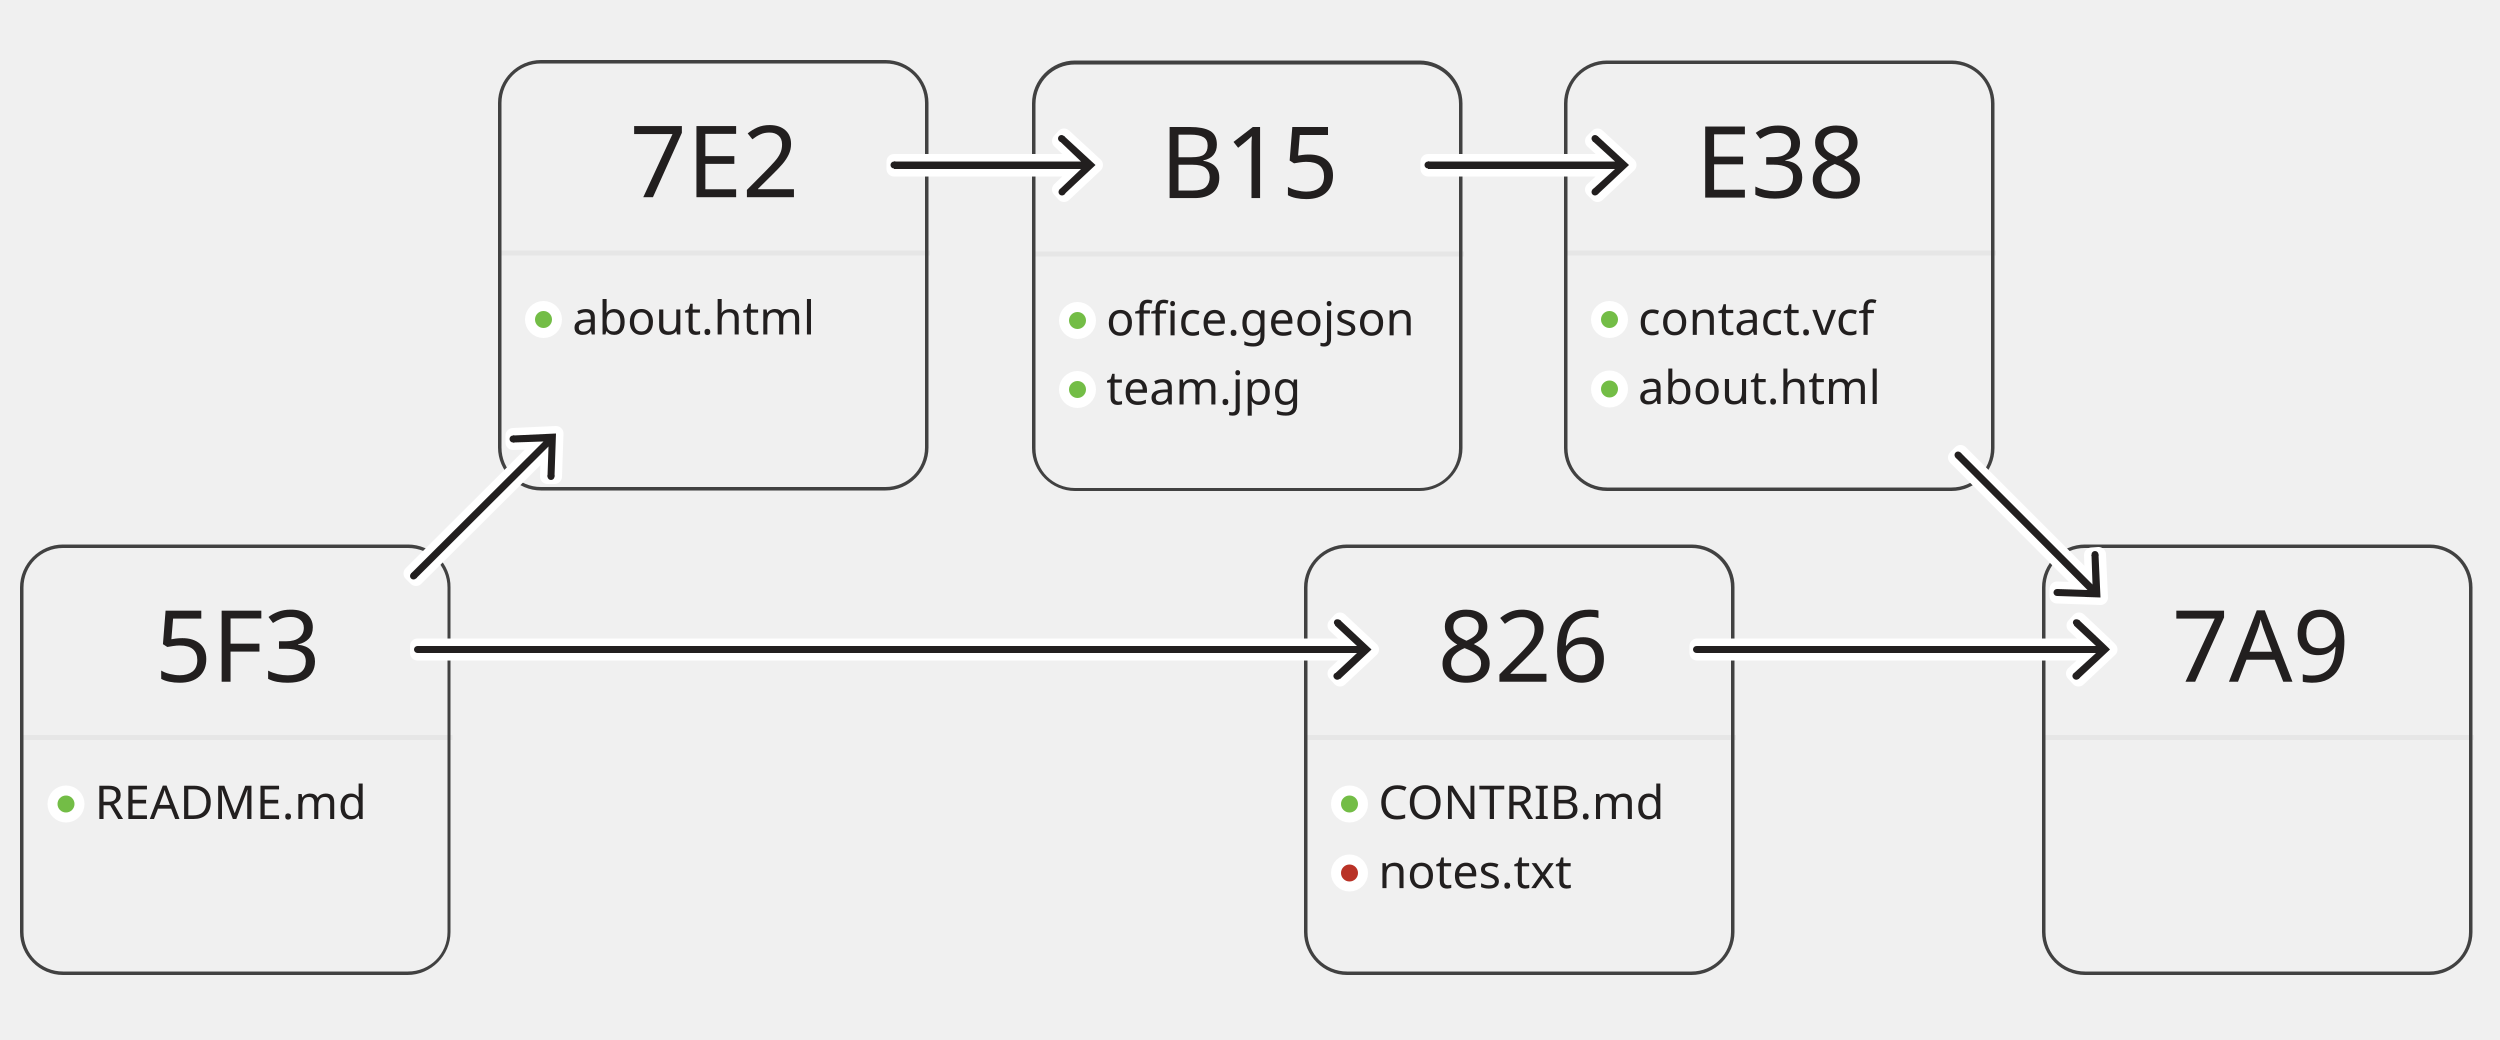
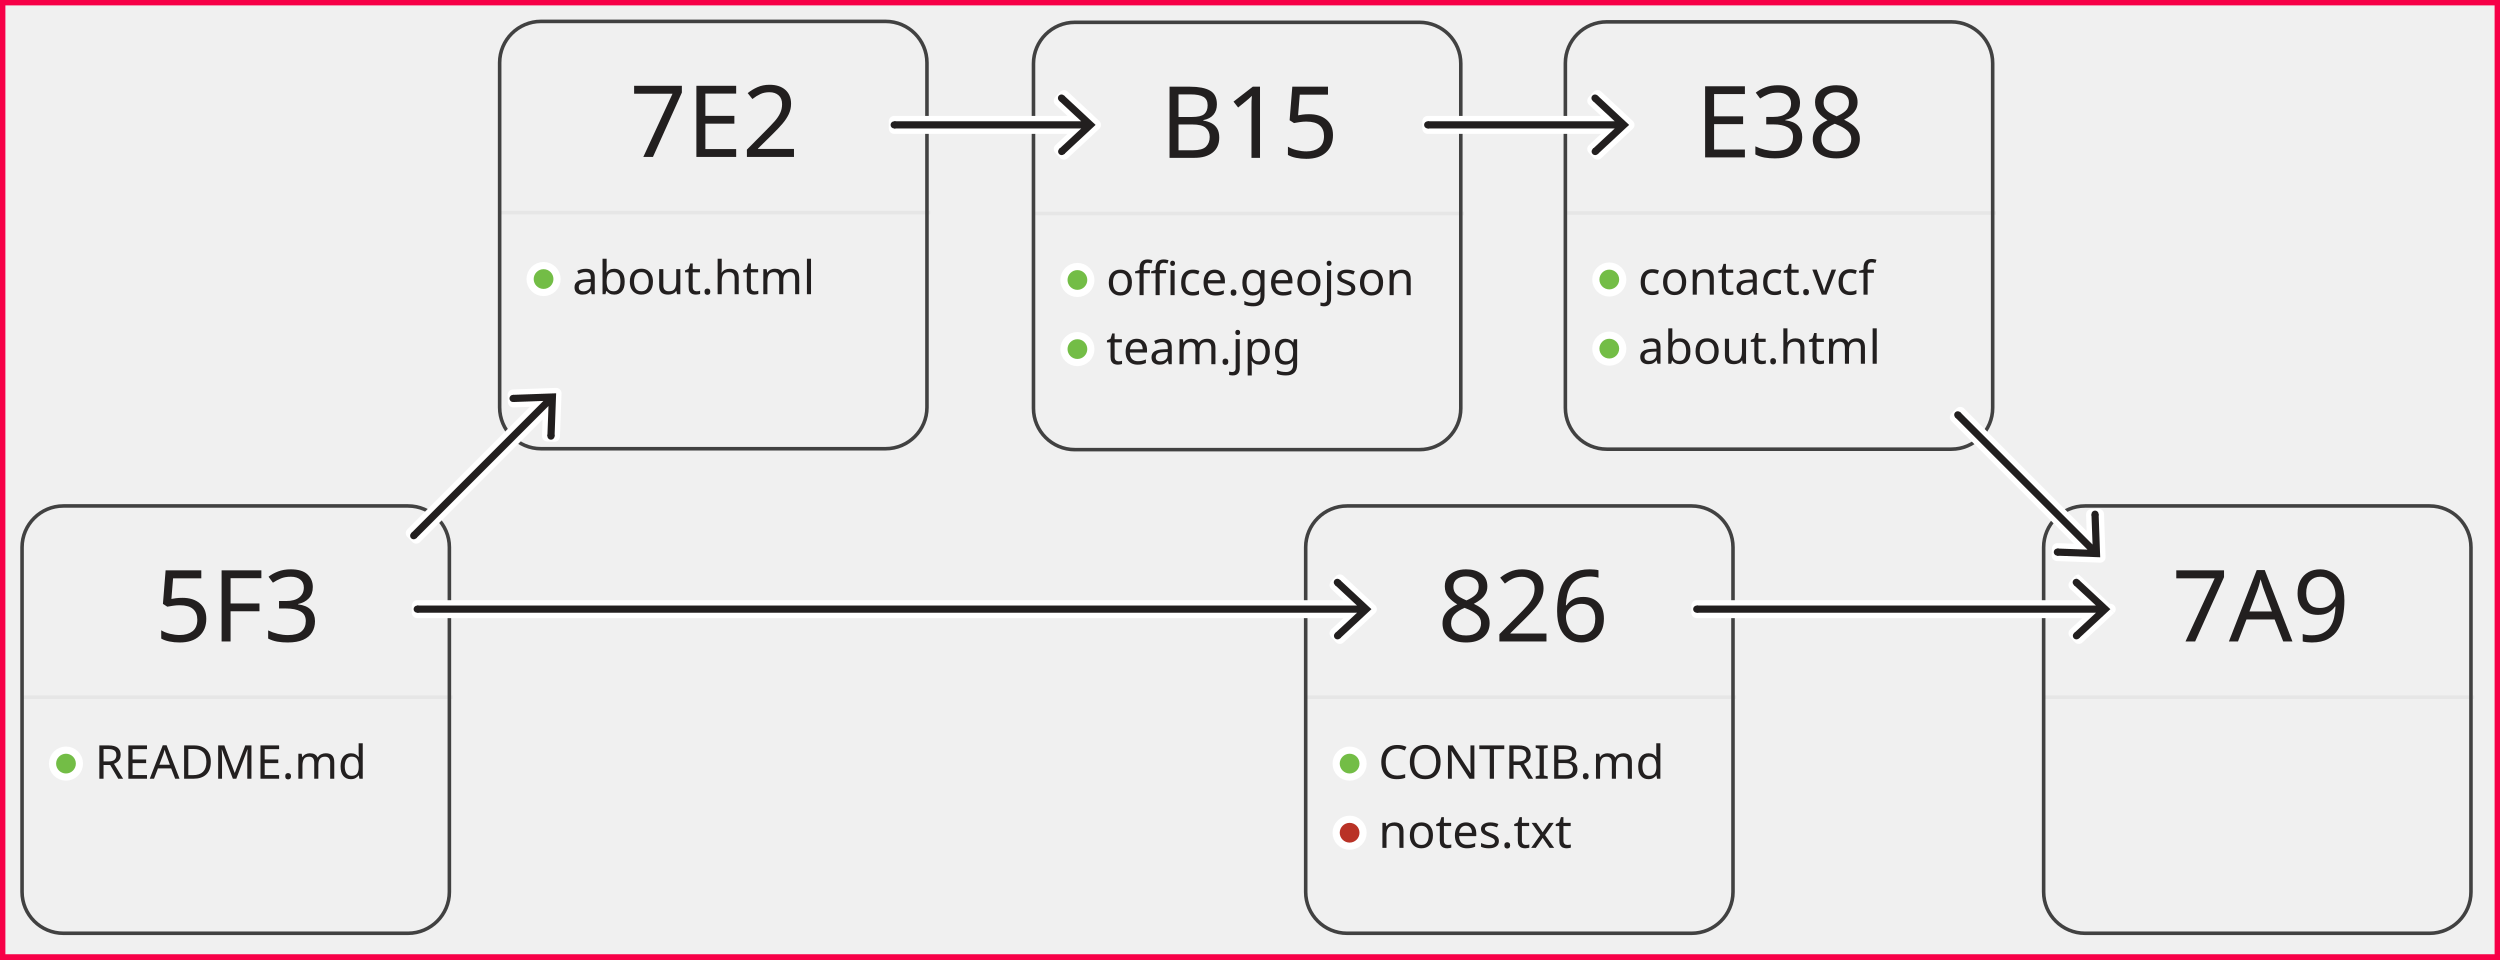
- <svg xmlns="http://www.w3.org/2000/svg" version="1.1" id="Layer_1" x="0px" y="0px" viewBox="0 146 500 208" enable-background="new 0 146 500 208" xml:space="preserve">
+ <svg xmlns="http://www.w3.org/2000/svg" version="1.1" id="Layer_1" x="0px" y="0px" width="696.215px" height="267.242px" viewBox="0 0 696.215 267.242" enable-background="new 0 0 696.215 267.242" xml:space="preserve">
+   <g id="boundary">
+     <rect x="0" y="0" fill="none" stroke="#F70047" stroke-width="3" stroke-miterlimit="10" width="696.215" height="267.242" />
+   </g>
  <g id="base">
    <g id="XMLID_6_">
      <g id="Template_5_">
-         <line fill="none" stroke="#E6E6E6" stroke-miterlimit="10" x1="90.5" y1="293.5" x2="4.3" y2="293.5" />
+         <line fill="none" stroke="#E6E6E6" stroke-miterlimit="10" x1="126.031" y1="194.147" x2="6.031" y2="194.147" />
      </g>
      <g id="border_13_">
-         <path fill="#414141" d="M81.6,255.6c4.4,0,7.9,3.5,7.9,7.9v68.9c0,4.4-3.5,7.9-7.9,7.9H12.6c-4.4,0-7.9-3.5-7.9-7.9v-68.9     c0-4.4,3.5-7.9,7.9-7.9H81.6 M81.6,254.9H12.6c-4.7,0-8.6,3.9-8.6,8.6v68.9c0,4.7,3.9,8.6,8.6,8.6h68.9c4.7,0,8.6-3.9,8.6-8.6     v-68.9C90.2,258.8,86.3,254.9,81.6,254.9L81.6,254.9z" />
-       </g>
-     </g>
-     <g>
-       <text transform="matrix(1 0 0 1 30.9922 282.3486)" fill="#221F1F" font-family="'HelveticaNeue-Light'" font-size="19.928">5F3</text>
-       <g>
-         <text transform="matrix(1 0 0 1 18.9599 309.8018)" fill="#221F1F" font-family="'ApexNew-Book'" font-size="9.33">README.md</text>
-         <circle fill="#73BD46" stroke="#FFFFFF" stroke-width="2" stroke-miterlimit="10" cx="13.2" cy="306.8" r="2.7" />
+         <path fill="#414141" d="M113.644,141.403c6.065,0,11,4.935,11,11v96c0,6.065-4.935,11-11,11h-96c-6.065,0-11-4.935-11-11v-96     c0-6.065,4.935-11,11-11H113.644 M113.644,140.403h-96c-6.6,0-12,5.4-12,12v96c0,6.6,5.4,12,12,12h96c6.6,0,12-5.4,12-12v-96     C125.644,145.803,120.244,140.403,113.644,140.403L113.644,140.403z" />
+       </g>
+     </g>
+     <g>
+       <text transform="matrix(1 0 0 1 43.1528 178.6422)" fill="#221F1F" font-family="'HelveticaNeue-Light'" font-size="27.748">5F3</text>
+       <g>
+         <text transform="matrix(1 0 0 1 26.4 216.8682)" fill="#221F1F" font-family="'ApexNew-Book'" font-size="12.992">README.md</text>
+         <circle fill="#73BD46" stroke="#FFFFFF" stroke-width="2" stroke-miterlimit="10" cx="18.376" cy="212.654" r="3.75" />
      </g>
      <g display="none">
-         <text transform="matrix(1 0 0 1 18.9599 323.627)" display="inline" fill="#221F1F" font-family="'ApexNew-Book'" font-size="9.33">placeholder</text>
-         <circle display="inline" fill="#B93226" stroke="#FFFFFF" stroke-width="2" stroke-miterlimit="10" cx="13.2" cy="320.6" r="2.7" />
+         <text transform="matrix(1 0 0 1 26.4 236.1182)" display="inline" fill="#221F1F" font-family="'ApexNew-Book'" font-size="12.992">placeholder</text>
+         <circle display="inline" fill="#B93226" stroke="#FFFFFF" stroke-width="2" stroke-miterlimit="10" cx="18.376" cy="231.904" r="3.75" />
      </g>
    </g>
  </g>
  <g id="step-1">
    <g>
      <g>
        <g id="Template_1_">
-           <line fill="none" stroke="#E6E6E6" stroke-miterlimit="10" x1="186" y1="196.6" x2="99.8" y2="196.6" />
+           <line fill="none" stroke="#E6E6E6" stroke-miterlimit="10" x1="259.031" y1="59.203" x2="139.031" y2="59.203" />
        </g>
        <g id="border_1_">
-           <path fill="#414141" d="M177.1,158.7c4.4,0,7.9,3.5,7.9,7.9v68.9c0,4.4-3.5,7.9-7.9,7.9h-68.9c-4.4,0-7.9-3.5-7.9-7.9v-68.9      c0-4.4,3.5-7.9,7.9-7.9H177.1 M177.1,158h-68.9c-4.7,0-8.6,3.9-8.6,8.6v68.9c0,4.7,3.9,8.6,8.6,8.6h68.9c4.7,0,8.6-3.9,8.6-8.6      v-68.9C185.7,161.9,181.8,158,177.1,158L177.1,158z" />
-         </g>
-       </g>
-       <g>
-         <text transform="matrix(1 0 0 1 125.9522 185.4346)" fill="#221F1F" font-family="'HelveticaNeue-Light'" font-size="19.928">7E2</text>
-         <g>
-           <text transform="matrix(1 0 0 1 114.4786 212.8878)" fill="#221F1F" font-family="'ApexNew-Book'" font-size="9.33">about.html</text>
-           <circle fill="#73BD46" stroke="#FFFFFF" stroke-width="2" stroke-miterlimit="10" cx="108.7" cy="209.9" r="2.7" />
+           <path fill="#414141" d="M246.644,6.46c6.065,0,11,4.935,11,11v96c0,6.065-4.935,11-11,11h-96c-6.065,0-11-4.935-11-11v-96      c0-6.065,4.935-11,11-11H246.644 M246.644,5.46h-96c-6.6,0-12,5.4-12,12v96c0,6.6,5.4,12,12,12h96c6.6,0,12-5.4,12-12v-96      C258.644,10.86,253.244,5.46,246.644,5.46L246.644,5.46z" />
+         </g>
+       </g>
+       <g>
+         <text transform="matrix(1 0 0 1 175.3752 43.6994)" fill="#221F1F" font-family="'HelveticaNeue-Light'" font-size="27.748">7E2</text>
+         <g>
+           <text transform="matrix(1 0 0 1 159.3997 81.9254)" fill="#221F1F" font-family="'ApexNew-Book'" font-size="12.992">about.html</text>
+           <circle fill="#73BD46" stroke="#FFFFFF" stroke-width="2" stroke-miterlimit="10" cx="151.376" cy="77.711" r="3.75" />
        </g>
        <g display="none">
-           <text transform="matrix(1 0 0 1 114.4786 226.7129)" display="inline" fill="#221F1F" font-family="'ApexNew-Book'" font-size="9.33">placeholder</text>
-           <circle display="inline" fill="#B93226" stroke="#FFFFFF" stroke-width="2" stroke-miterlimit="10" cx="108.7" cy="223.7" r="2.7" />
+           <text transform="matrix(1 0 0 1 159.3997 101.1754)" display="inline" fill="#221F1F" font-family="'ApexNew-Book'" font-size="12.992">placeholder</text>
+           <circle display="inline" fill="#B93226" stroke="#FFFFFF" stroke-width="2" stroke-miterlimit="10" cx="151.376" cy="96.961" r="3.75" />
        </g>
      </g>
    </g>
    <g id="XMLID_3_">
      <g>
-         <polygon fill="none" stroke="#FFFFFF" stroke-width="3" stroke-linecap="round" stroke-linejoin="round" stroke-miterlimit="10" points="     102.6,233.1 102.6,234.5 108.7,234.3 82.2,260.7 83.2,261.7 109.7,235.3 109.5,241.3 110.9,241.3 111.2,232.7    " />
-         <polygon fill="#221F1F" points="102.6,233.1 102.6,234.5 108.7,234.3 82.2,260.7 83.2,261.7 109.7,235.3 109.5,241.3      110.9,241.3 111.2,232.7    " />
-       </g>
-       <circle fill="#221F1F" cx="82.7" cy="261.2" r="0.7" />
-       <circle fill="#221F1F" cx="102.6" cy="233.8" r="0.7" />
-       <circle fill="#221F1F" cx="110.2" cy="241.3" r="0.7" />
-       <line display="none" fill="none" stroke="#ED358C" stroke-miterlimit="10" x1="81.2" y1="250" x2="93.4" y2="262.2" />
-       <line display="none" fill="none" stroke="#ED358C" stroke-miterlimit="10" x1="95.8" y1="235.4" x2="108" y2="247.6" />
+         <polygon fill="none" stroke="#FFFFFF" stroke-width="3" stroke-linecap="round" stroke-linejoin="round" stroke-miterlimit="10" points="     142.873,109.96 142.944,111.96 151.328,111.654 114.499,148.484 115.913,149.898 152.746,113.065 152.439,121.455      154.439,121.526 154.876,109.524    " />
+         <polygon fill="#221F1F" points="142.873,109.96 142.944,111.96 151.328,111.654 114.499,148.484 115.913,149.898      152.746,113.065 152.439,121.455 154.439,121.526 154.876,109.524    " />
+       </g>
+       <circle fill="#221F1F" cx="115.206" cy="149.191" r="1" />
+       <circle fill="#221F1F" cx="142.873" cy="110.96" r="1" />
+       <circle fill="#221F1F" cx="153.439" cy="121.455" r="1" />
+       <line display="none" fill="none" stroke="#ED358C" stroke-miterlimit="10" x1="113.104" y1="133.609" x2="130.089" y2="150.593" />
+       <line display="none" fill="none" stroke="#ED358C" stroke-miterlimit="10" x1="133.434" y1="113.28" x2="150.418" y2="130.264" />
    </g>
  </g>
  <g id="step-2">
    <g>
      <g>
        <g id="Template_3_">
-           <line fill="none" stroke="#E6E6E6" stroke-miterlimit="10" x1="292.8" y1="196.8" x2="206.6" y2="196.8" />
+           <line fill="none" stroke="#E6E6E6" stroke-miterlimit="10" x1="407.696" y1="59.46" x2="287.696" y2="59.46" />
        </g>
        <g id="border_9_">
-           <path fill="#414141" d="M283.9,158.9c4.4,0,7.9,3.5,7.9,7.9v68.9c0,4.4-3.5,7.9-7.9,7.9H215c-4.4,0-7.9-3.5-7.9-7.9v-68.9      c0-4.4,3.5-7.9,7.9-7.9H283.9 M283.9,158.1H215c-4.7,0-8.6,3.9-8.6,8.6v68.9c0,4.7,3.9,8.6,8.6,8.6h68.9c4.7,0,8.6-3.9,8.6-8.6      v-68.9C292.5,162,288.6,158.1,283.9,158.1L283.9,158.1z" />
-         </g>
-       </g>
-       <g>
-         <text transform="matrix(1 0 0 1 231.9843 185.6191)" fill="#221F1F" font-family="'HelveticaNeue-Light'" font-size="19.928">B15</text>
-         <g>
-           <text transform="matrix(1 0 0 1 221.2482 213.0722)" fill="#221F1F" font-family="'ApexNew-Book'" font-size="9.33">office.geojson</text>
-           <circle fill="#73BD46" stroke="#FFFFFF" stroke-width="2" stroke-miterlimit="10" cx="215.5" cy="210.1" r="2.7" />
-         </g>
-         <g>
-           <text transform="matrix(1 0 0 1 221.2482 226.8975)" fill="#221F1F" font-family="'ApexNew-Book'" font-size="9.33">team.jpg</text>
-           <circle fill="#73BD46" stroke="#FFFFFF" stroke-width="2" stroke-miterlimit="10" cx="215.5" cy="223.9" r="2.7" />
-         </g>
-       </g>
-     </g>
-     <g>
-       <g>
-         <polygon fill="none" stroke="#FFFFFF" stroke-width="3" stroke-linecap="round" stroke-linejoin="round" stroke-miterlimit="10" points="     212.8,173.2 211.9,174.2 216.2,178.3 178.8,178.3 178.8,179.8 216.2,179.8 211.9,183.9 212.8,184.9 219.1,179    " />
-         <polygon fill="#221F1F" points="212.8,173.2 211.9,174.2 216.2,178.3 178.8,178.3 178.8,179.8 216.2,179.8 211.9,183.9      212.8,184.9 219.1,179    " />
-       </g>
-       <circle fill="#221F1F" cx="178.8" cy="179" r="0.7" />
-       <circle fill="#221F1F" cx="212.3" cy="173.7" r="0.7" />
-       <circle fill="#221F1F" cx="212.4" cy="184.4" r="0.7" />
-       <line display="none" fill="none" stroke="#ED358C" stroke-miterlimit="10" x1="185.7" y1="170.1" x2="185.7" y2="187.3" />
-       <line display="none" fill="none" stroke="#ED358C" stroke-miterlimit="10" x1="206.3" y1="170.1" x2="206.3" y2="187.3" />
+           <path fill="#414141" d="M395.31,6.717c6.065,0,11,4.935,11,11v96c0,6.065-4.935,11-11,11h-96c-6.065,0-11-4.935-11-11v-96      c0-6.065,4.935-11,11-11H395.31 M395.31,5.717h-96c-6.6,0-12,5.4-12,12v96c0,6.6,5.4,12,12,12h96c6.6,0,12-5.4,12-12v-96      C407.31,11.117,401.91,5.717,395.31,5.717L395.31,5.717z" />
+         </g>
+       </g>
+       <g>
+         <text transform="matrix(1 0 0 1 323.0143 43.9562)" fill="#221F1F" font-family="'HelveticaNeue-Light'" font-size="27.748">B15</text>
+         <g>
+           <text transform="matrix(1 0 0 1 308.0652 82.1821)" fill="#221F1F" font-family="'ApexNew-Book'" font-size="12.992">office.geojson</text>
+           <circle fill="#73BD46" stroke="#FFFFFF" stroke-width="2" stroke-miterlimit="10" cx="300.042" cy="77.968" r="3.75" />
+         </g>
+         <g>
+           <text transform="matrix(1 0 0 1 308.0652 101.4321)" fill="#221F1F" font-family="'ApexNew-Book'" font-size="12.992">team.jpg</text>
+           <circle fill="#73BD46" stroke="#FFFFFF" stroke-width="2" stroke-miterlimit="10" cx="300.042" cy="97.218" r="3.75" />
+         </g>
+       </g>
+     </g>
+     <g>
+       <g>
+         <polygon fill="none" stroke="#FFFFFF" stroke-width="3" stroke-linecap="round" stroke-linejoin="round" stroke-miterlimit="10" points="     296.316,26.601 294.952,28.066 301.098,33.779 249.012,33.779 249.012,35.779 301.102,35.779 294.952,41.494 296.316,42.959      305.112,34.781    " />
+         <polygon fill="#221F1F" points="296.316,26.601 294.952,28.066 301.098,33.779 249.012,33.779 249.012,35.779 301.102,35.779      294.952,41.494 296.316,42.959 305.112,34.781    " />
+       </g>
+       <circle fill="#221F1F" cx="249.012" cy="34.779" r="1" />
+       <circle fill="#221F1F" cx="295.609" cy="27.308" r="1" />
+       <circle fill="#221F1F" cx="295.659" cy="42.201" r="1" />
+       <line display="none" fill="none" stroke="#ED358C" stroke-miterlimit="10" x1="258.545" y1="22.275" x2="258.545" y2="46.294" />
+       <line display="none" fill="none" stroke="#ED358C" stroke-miterlimit="10" x1="287.295" y1="22.275" x2="287.295" y2="46.294" />
    </g>
  </g>
  <g id="step-3">
    <g>
      <g>
        <g id="Template_2_">
-           <line fill="none" stroke="#E6E6E6" stroke-miterlimit="10" x1="399.2" y1="196.6" x2="313" y2="196.6" />
+           <line fill="none" stroke="#E6E6E6" stroke-miterlimit="10" x1="555.82" y1="59.332" x2="435.82" y2="59.332" />
        </g>
        <g id="border_7_">
-           <path fill="#414141" d="M390.3,158.8c4.4,0,7.9,3.5,7.9,7.9v68.9c0,4.4-3.5,7.9-7.9,7.9h-68.9c-4.4,0-7.9-3.5-7.9-7.9v-68.9      c0-4.4,3.5-7.9,7.9-7.9H390.3 M390.3,158.1h-68.9c-4.7,0-8.6,3.9-8.6,8.6v68.9c0,4.7,3.9,8.6,8.6,8.6h68.9      c4.7,0,8.6-3.9,8.6-8.6v-68.9C398.9,162,395,158.1,390.3,158.1L390.3,158.1z" />
-         </g>
-       </g>
-       <g>
-         <text transform="matrix(1 0 0 1 339.1015 185.5268)" fill="#221F1F" font-family="'HelveticaNeue-Light'" font-size="19.928">E38</text>
-         <g>
-           <text transform="matrix(1 0 0 1 327.6279 212.98)" fill="#221F1F" font-family="'ApexNew-Book'" font-size="9.33">contact.vcf</text>
-           <circle fill="#73BD46" stroke="#FFFFFF" stroke-width="2" stroke-miterlimit="10" cx="321.9" cy="209.9" r="2.7" />
-         </g>
-         <g>
-           <text transform="matrix(1 0 0 1 327.6279 226.8052)" fill="#221F1F" font-family="'ApexNew-Book'" font-size="9.33">about.html</text>
-           <circle fill="#73BD46" stroke="#FFFFFF" stroke-width="2" stroke-miterlimit="10" cx="321.9" cy="223.8" r="2.7" />
-         </g>
-       </g>
-     </g>
-     <g>
-       <g>
-         <polygon fill="none" stroke="#FFFFFF" stroke-width="3" stroke-linecap="round" stroke-linejoin="round" stroke-miterlimit="10" points="     319.5,173.2 318.5,174.2 323,178.3 285.6,178.3 285.6,179.8 323,179.8 318.5,183.9 319.5,184.9 325.8,179    " />
-         <polygon fill="#221F1F" points="319.5,173.2 318.5,174.2 323,178.3 285.6,178.3 285.6,179.8 323,179.8 318.5,183.9 319.5,184.9      325.8,179    " />
-       </g>
-       <circle fill="#221F1F" cx="285.6" cy="179" r="0.7" />
-       <circle fill="#221F1F" cx="319" cy="173.7" r="0.7" />
-       <circle fill="#221F1F" cx="319" cy="184.4" r="0.7" />
-       <line display="none" fill="none" stroke="#ED358C" stroke-miterlimit="10" x1="292.4" y1="170.1" x2="292.4" y2="187.3" />
-       <line display="none" fill="none" stroke="#ED358C" stroke-miterlimit="10" x1="313.1" y1="170.1" x2="313.1" y2="187.3" />
+           <path fill="#414141" d="M543.433,6.588c6.065,0,11,4.935,11,11v96c0,6.065-4.935,11-11,11h-96c-6.065,0-11-4.935-11-11v-96      c0-6.065,4.935-11,11-11H543.433 M543.433,5.588h-96c-6.6,0-12,5.4-12,12v96c0,6.6,5.4,12,12,12h96c6.6,0,12-5.4,12-12v-96      C555.433,10.988,550.033,5.588,543.433,5.588L543.433,5.588z" />
+         </g>
+       </g>
+       <g>
+         <text transform="matrix(1 0 0 1 472.1639 43.8278)" fill="#221F1F" font-family="'HelveticaNeue-Light'" font-size="27.748">E38</text>
+         <g>
+           <text transform="matrix(1 0 0 1 456.1885 82.0537)" fill="#221F1F" font-family="'ApexNew-Book'" font-size="12.992">contact.vcf</text>
+           <circle fill="#73BD46" stroke="#FFFFFF" stroke-width="2" stroke-miterlimit="10" cx="448.165" cy="77.84" r="3.75" />
+         </g>
+         <g>
+           <text transform="matrix(1 0 0 1 456.1885 101.3037)" fill="#221F1F" font-family="'ApexNew-Book'" font-size="12.992">about.html</text>
+           <circle fill="#73BD46" stroke="#FFFFFF" stroke-width="2" stroke-miterlimit="10" cx="448.165" cy="97.09" r="3.75" />
+         </g>
+       </g>
+     </g>
+     <g>
+       <g>
+         <polygon fill="none" stroke="#FFFFFF" stroke-width="3" stroke-linecap="round" stroke-linejoin="round" stroke-miterlimit="10" points="     444.893,26.601 443.528,28.066 449.674,33.779 397.589,33.779 397.589,35.779 449.678,35.779 443.528,41.494 444.893,42.959      453.689,34.781    " />
+         <polygon fill="#221F1F" points="444.893,26.601 443.528,28.066 449.674,33.779 397.589,33.779 397.589,35.779 449.678,35.779      443.528,41.494 444.893,42.959 453.689,34.781    " />
+       </g>
+       <circle fill="#221F1F" cx="397.589" cy="34.779" r="1" />
+       <circle fill="#221F1F" cx="444.186" cy="27.308" r="1" />
+       <circle fill="#221F1F" cx="444.235" cy="42.201" r="1" />
+       <line display="none" fill="none" stroke="#ED358C" stroke-miterlimit="10" x1="407.121" y1="22.275" x2="407.121" y2="46.294" />
+       <line display="none" fill="none" stroke="#ED358C" stroke-miterlimit="10" x1="435.871" y1="22.275" x2="435.871" y2="46.294" />
    </g>
  </g>
  <g id="step-4">
    <g>
      <g>
        <g id="Template_4_">
-           <line fill="none" stroke="#E6E6E6" stroke-miterlimit="10" x1="347.2" y1="293.5" x2="261.1" y2="293.5" />
+           <line fill="none" stroke="#E6E6E6" stroke-miterlimit="10" x1="483.502" y1="194.147" x2="363.502" y2="194.147" />
        </g>
        <g id="border_11_">
-           <path fill="#414141" d="M338.3,255.6c4.4,0,7.9,3.5,7.9,7.9v68.9c0,4.4-3.5,7.9-7.9,7.9h-68.9c-4.4,0-7.9-3.5-7.9-7.9v-68.9      c0-4.4,3.5-7.9,7.9-7.9H338.3 M338.3,254.9h-68.9c-4.7,0-8.6,3.9-8.6,8.6v68.9c0,4.7,3.9,8.6,8.6,8.6h68.9      c4.7,0,8.6-3.9,8.6-8.6v-68.9C347,258.8,343.1,254.9,338.3,254.9L338.3,254.9z" />
-         </g>
-       </g>
-       <g>
-         <text transform="matrix(1 0 0 1 287.5332 282.3486)" fill="#221F1F" font-family="'HelveticaNeue-Light'" font-size="19.928">826</text>
-         <g>
-           <text transform="matrix(1 0 0 1 275.6915 309.8018)" fill="#221F1F" font-family="'ApexNew-Book'" font-size="9.33">CONTRIB.md</text>
-           <circle fill="#73BD46" stroke="#FFFFFF" stroke-width="2" stroke-miterlimit="10" cx="269.9" cy="306.8" r="2.7" />
-         </g>
-         <g>
-           <text transform="matrix(1 0 0 1 275.6915 323.627)" fill="#221F1F" font-family="'ApexNew-Book'" font-size="9.33">notes.txt</text>
-           <circle fill="#B93226" stroke="#FFFFFF" stroke-width="2" stroke-miterlimit="10" cx="269.9" cy="320.6" r="2.7" />
+           <path fill="#414141" d="M471.116,141.403c6.065,0,11,4.935,11,11v96c0,6.065-4.935,11-11,11h-96c-6.065,0-11-4.935-11-11v-96      c0-6.065,4.935-11,11-11H471.116 M471.116,140.403h-96c-6.6,0-12,5.4-12,12v96c0,6.6,5.4,12,12,12h96c6.6,0,12-5.4,12-12v-96      C483.116,145.803,477.716,140.403,471.116,140.403L471.116,140.403z" />
+         </g>
+       </g>
+       <g>
+         <text transform="matrix(1 0 0 1 400.3606 178.6422)" fill="#221F1F" font-family="'HelveticaNeue-Light'" font-size="27.748">826</text>
+         <g>
+           <text transform="matrix(1 0 0 1 383.8719 216.8681)" fill="#221F1F" font-family="'ApexNew-Book'" font-size="12.992">CONTRIB.md</text>
+           <circle fill="#73BD46" stroke="#FFFFFF" stroke-width="2" stroke-miterlimit="10" cx="375.848" cy="212.654" r="3.75" />
+         </g>
+         <g>
+           <text transform="matrix(1 0 0 1 383.8719 236.1181)" fill="#221F1F" font-family="'ApexNew-Book'" font-size="12.992">notes.txt</text>
+           <circle fill="#B93226" stroke="#FFFFFF" stroke-width="2" stroke-miterlimit="10" cx="375.848" cy="231.904" r="3.75" />
        </g>
      </g>
    </g>
    <g id="XMLID_1_">
      <g>
-         <path fill="none" stroke="#FFFFFF" stroke-width="3" stroke-linecap="round" stroke-linejoin="round" stroke-miterlimit="10" d="     M268,270L268,270l-1,1.1l4.4,4.1c0,0-4.7,0-10.6,0c-54,0-120.4,0-169.5,0c-4.6,0-7.8,0-7.8,0v1.4c0,0,3.2,0,7.8,0     c49.1,0,115.5,0,169.5,0c6,0,10.6,0,10.6,0l-4.4,4.1l1,1.1l6.3-5.9C274.3,275.9,268,270,268,270L268,270z" />
-         <path fill="#221F1F" d="M268,270L268,270l-1,1.1l4.4,4.1c0,0-4.7,0-10.6,0c-54,0-120.4,0-169.5,0c-4.6,0-7.8,0-7.8,0v1.4     c0,0,3.2,0,7.8,0c49.1,0,115.5,0,169.5,0c6,0,10.6,0,10.6,0l-4.4,4.1l1,1.1l6.3-5.9C274.3,275.9,268,270,268,270L268,270z" />
-       </g>
-       <circle fill="#221F1F" cx="83.5" cy="275.9" r="0.7" />
-       <path fill="#221F1F" d="M268,270L268,270c0.3,0.3,0.3,0.7,0,1c-0.3,0.3-0.7,0.3-1,0c-0.3-0.3-0.3-0.7,0-1l0,0    C267.2,269.8,267.7,269.8,268,270z" />
-       <path fill="#221F1F" d="M268,280.7c0.3,0.3,0.3,0.7,0,1c0,0,0,0-0.1,0.1c-0.3,0.2-0.6,0.2-0.9,0c0,0,0,0-0.1-0.1    c-0.3-0.3-0.3-0.7,0-1C267.3,280.5,267.7,280.5,268,280.7z" />
-       <path display="none" fill="none" stroke="#ED358C" stroke-miterlimit="10" d="M90.3,266.9c0,0,0,1.3,0,3.1c0,3.4,0,8.7,0,11.8    c0,1.4,0,2.4,0,2.4" />
-       <path display="none" fill="none" stroke="#ED358C" stroke-miterlimit="10" d="M261.5,266.9c0,0,0,1.3,0,3.1c0,3.4,0,8.7,0,11.8    c0,1.4,0,2.4,0,2.4" />
+         <path fill="none" stroke="#FFFFFF" stroke-width="3" stroke-linecap="round" stroke-linejoin="round" stroke-miterlimit="10" d="     M373.135,161.464L373.135,161.464c0,0-1.364,1.465-1.364,1.465l6.145,5.713c0,0-6.46,0-14.829,0c-75.181,0-167.583,0-236.024,0     c-6.368,0-10.879,0-10.879,0v2c0,0,4.512,0,10.879,0c68.439,0,160.839,0,236.024,0c8.372,0,14.834,0,14.834,0l-6.15,5.715     l1.364,1.465l8.796-8.178C381.931,169.643,373.135,161.464,373.135,161.464L373.135,161.464z" />
+         <path fill="#221F1F" d="M373.135,161.464L373.135,161.464c0,0-1.364,1.465-1.364,1.465l6.145,5.713c0,0-6.46,0-14.829,0     c-75.181,0-167.583,0-236.024,0c-6.368,0-10.879,0-10.879,0v2c0,0,4.512,0,10.879,0c68.439,0,160.839,0,236.024,0     c8.372,0,14.834,0,14.834,0l-6.15,5.715l1.364,1.465l8.796-8.178C381.931,169.643,373.135,161.464,373.135,161.464     L373.135,161.464z" />
+       </g>
+       <circle fill="#221F1F" cx="116.183" cy="169.641" r="1" />
+       <path fill="#221F1F" d="M373.135,161.464L373.135,161.464c0.391,0.391,0.391,1.024,0,1.414c-0.391,0.391-1.024,0.391-1.414,0    c-0.391-0.391-0.391-1.024,0-1.414l0,0C372.111,161.073,372.744,161.073,373.135,161.464z" />
+       <path fill="#221F1F" d="M373.185,176.356c0.391,0.391,0.391,1.024,0,1.414c-0.018,0.018-0.036,0.035-0.054,0.051    c-0.374,0.323-0.931,0.323-1.305,0c-0.019-0.016-0.037-0.033-0.055-0.051c-0.391-0.391-0.391-1.024,0-1.414    C372.161,175.966,372.794,175.966,373.185,176.356z" />
+       <path display="none" fill="none" stroke="#ED358C" stroke-miterlimit="10" d="M125.715,157.137c0,0,0,1.76,0,4.327    c0,4.695,0,12.092,0,16.357c0,2.018,0,3.335,0,3.335" />
+       <path display="none" fill="none" stroke="#ED358C" stroke-miterlimit="10" d="M364.113,157.137c0,0,0,1.76,0,4.327    c0,4.695,0,12.092,0,16.357c0,2.018,0,3.335,0,3.335" />
    </g>
  </g>
  <g id="step-5">
    <g>
      <g>
        <g id="Template_6_">
-           <line fill="none" stroke="#E6E6E6" stroke-miterlimit="10" x1="494.8" y1="293.5" x2="408.6" y2="293.5" />
+           <line fill="none" stroke="#E6E6E6" stroke-miterlimit="10" x1="689.015" y1="194.147" x2="569.015" y2="194.147" />
        </g>
        <g id="border_15_">
-           <path fill="#414141" d="M485.9,255.6c4.4,0,7.9,3.5,7.9,7.9v68.9c0,4.4-3.5,7.9-7.9,7.9H417c-4.4,0-7.9-3.5-7.9-7.9v-68.9      c0-4.4,3.5-7.9,7.9-7.9H485.9 M485.9,254.9H417c-4.7,0-8.6,3.9-8.6,8.6v68.9c0,4.7,3.9,8.6,8.6,8.6h68.9c4.7,0,8.6-3.9,8.6-8.6      v-68.9C494.5,258.8,490.7,254.9,485.9,254.9L485.9,254.9z" />
-         </g>
-       </g>
-       <g>
-         <text transform="matrix(1 0 0 1 434.3916 282.3486)" fill="#221F1F" font-family="'HelveticaNeue-Light'" font-size="19.928">7A9</text>
+           <path fill="#414141" d="M676.628,141.403c6.065,0,11,4.935,11,11v96c0,6.065-4.935,11-11,11h-96c-6.065,0-11-4.935-11-11v-96      c0-6.065,4.935-11,11-11H676.628 M676.628,140.403h-96c-6.6,0-12,5.4-12,12v96c0,6.6,5.4,12,12,12h96c6.6,0,12-5.4,12-12v-96      C688.628,145.803,683.229,140.403,676.628,140.403L676.628,140.403z" />
+         </g>
+       </g>
+       <g>
+         <text transform="matrix(1 0 0 1 604.8464 178.6422)" fill="#221F1F" font-family="'HelveticaNeue-Light'" font-size="27.748">7A9</text>
        <g display="none">
-           <text transform="matrix(1 0 0 1 423.2871 309.8018)" display="inline" fill="#221F1F" font-family="'ApexNew-Book'" font-size="9.33">placeholder</text>
-           <circle display="inline" fill="#73BD46" stroke="#FFFFFF" stroke-width="2" stroke-miterlimit="10" cx="417.6" cy="306.8" r="2.7" />
+           <text transform="matrix(1 0 0 1 589.3842 216.8682)" display="inline" fill="#221F1F" font-family="'ApexNew-Book'" font-size="12.992">placeholder</text>
+           <circle display="inline" fill="#73BD46" stroke="#FFFFFF" stroke-width="2" stroke-miterlimit="10" cx="581.36" cy="212.654" r="3.75" />
        </g>
        <g display="none">
-           <text transform="matrix(1 0 0 1 423.2871 323.627)" display="inline" fill="#221F1F" font-family="'ApexNew-Book'" font-size="9.33">placeholder</text>
-           <circle display="inline" fill="#B93226" stroke="#FFFFFF" stroke-width="2" stroke-miterlimit="10" cx="417.6" cy="320.6" r="2.7" />
+           <text transform="matrix(1 0 0 1 589.3842 236.1182)" display="inline" fill="#221F1F" font-family="'ApexNew-Book'" font-size="12.992">placeholder</text>
+           <circle display="inline" fill="#B93226" stroke="#FFFFFF" stroke-width="2" stroke-miterlimit="10" cx="581.36" cy="231.904" r="3.75" />
        </g>
      </g>
    </g>
    <g id="XMLID_2_">
      <g>
-         <polygon fill="none" stroke="#FFFFFF" stroke-width="3" stroke-linecap="round" stroke-linejoin="round" stroke-miterlimit="10" points="     419.7,256.9 418.3,257 418.5,262.9 392.1,236.5 391.1,237.5 417.5,264 411.4,263.8 411.4,265.2 420.1,265.5    " />
-         <polygon fill="#221F1F" points="419.7,256.9 418.3,257 418.5,262.9 392.1,236.5 391.1,237.5 417.5,264 411.4,263.8 411.4,265.2      420.1,265.5    " />
-       </g>
-       <circle fill="#221F1F" cx="391.6" cy="237" r="0.7" />
-       <circle fill="#221F1F" cx="419" cy="256.9" r="0.7" />
-       <circle fill="#221F1F" cx="411.4" cy="264.5" r="0.7" />
-       <line display="none" fill="none" stroke="#ED358C" stroke-miterlimit="10" x1="402.8" y1="235.5" x2="390.5" y2="247.7" />
-       <line display="none" fill="none" stroke="#ED358C" stroke-miterlimit="10" x1="417.3" y1="250.1" x2="405.1" y2="262.3" />
+         <polygon fill="none" stroke="#FFFFFF" stroke-width="3" stroke-linecap="round" stroke-linejoin="round" stroke-miterlimit="10" points="     584.44,143.189 582.439,143.26 582.745,151.645 545.915,114.815 544.501,116.229 581.334,153.062 572.944,152.755      572.873,154.755 584.875,155.193    " />
+         <polygon fill="#221F1F" points="584.44,143.189 582.439,143.26 582.745,151.645 545.915,114.815 544.501,116.229      581.334,153.062 572.944,152.755 572.873,154.755 584.875,155.193    " />
+       </g>
+       <circle fill="#221F1F" cx="545.208" cy="115.522" r="1" />
+       <circle fill="#221F1F" cx="583.44" cy="143.189" r="1" />
+       <circle fill="#221F1F" cx="572.944" cy="153.755" r="1" />
+       <line display="none" fill="none" stroke="#ED358C" stroke-miterlimit="10" x1="560.79" y1="113.421" x2="543.806" y2="130.405" />
+       <line display="none" fill="none" stroke="#ED358C" stroke-miterlimit="10" x1="581.12" y1="133.75" x2="564.135" y2="150.734" />
    </g>
    <g id="XMLID_4_">
      <g>
-         <path fill="none" stroke="#FFFFFF" stroke-width="3" stroke-linecap="round" stroke-linejoin="round" stroke-miterlimit="10" d="     M415.8,270L415.8,270l-1,1.1l4.4,4.1c0,0-4.7,0-10.6,0c-19.5,0-43.6,0-61.4,0c-4.6,0-7.8,0-7.8,0v1.4c0,0,3.2,0,7.8,0     c17.8,0,41.8,0,61.4,0c6,0,10.6,0,10.6,0l-4.5,4.1l1,1.1l6.3-5.9C422.1,275.9,415.8,270,415.8,270L415.8,270z" />
-         <path fill="#221F1F" d="M415.8,270L415.8,270l-1,1.1l4.4,4.1c0,0-4.7,0-10.6,0c-19.5,0-43.6,0-61.4,0c-4.6,0-7.8,0-7.8,0v1.4     c0,0,3.2,0,7.8,0c17.8,0,41.8,0,61.4,0c6,0,10.6,0,10.6,0l-4.5,4.1l1,1.1l6.3-5.9C422.1,275.9,415.8,270,415.8,270L415.8,270z" />
-       </g>
-       <circle fill="#221F1F" cx="339.3" cy="275.9" r="0.7" />
-       <path fill="#221F1F" d="M415.8,270L415.8,270c0.3,0.3,0.3,0.7,0,1c-0.3,0.3-0.7,0.3-1,0c-0.3-0.3-0.3-0.7,0-1l0,0    C415,269.8,415.5,269.8,415.8,270z" />
-       <path fill="#221F1F" d="M415.8,280.7c0.3,0.3,0.3,0.7,0,1c0,0,0,0-0.1,0.1c-0.3,0.2-0.6,0.2-0.9,0c0,0,0,0-0.1-0.1    c-0.3-0.3-0.3-0.7,0-1C415,280.5,415.5,280.5,415.8,280.7z" />
-       <path display="none" fill="none" stroke="#ED358C" stroke-miterlimit="10" d="M346.2,266.9c0,0,0,1.3,0,3.1c0,3.4,0,8.7,0,11.8    c0,1.4,0,2.4,0,2.4" />
-       <path display="none" fill="none" stroke="#ED358C" stroke-miterlimit="10" d="M409.3,266.9c0,0,0,1.3,0,3.1c0,3.4,0,8.7,0,11.8    c0,1.4,0,2.4,0,2.4" />
+         <path fill="none" stroke="#FFFFFF" stroke-width="3" stroke-linecap="round" stroke-linejoin="round" stroke-miterlimit="10" d="     M578.909,161.464L578.909,161.464c0,0-1.364,1.465-1.364,1.465l6.145,5.713c0,0-6.46,0-14.829,0c-27.224,0-60.684,0-85.467,0     c-6.368,0-10.879,0-10.879,0v2c0,0,4.512,0,10.879,0c24.783,0,58.242,0,85.467,0c8.372,0,14.834,0,14.834,0l-6.15,5.715     l1.364,1.465l8.796-8.178C587.706,169.643,578.91,161.464,578.909,161.464L578.909,161.464z" />
+         <path fill="#221F1F" d="M578.909,161.464L578.909,161.464c0,0-1.364,1.465-1.364,1.465l6.145,5.713c0,0-6.46,0-14.829,0     c-27.224,0-60.684,0-85.467,0c-6.368,0-10.879,0-10.879,0v2c0,0,4.512,0,10.879,0c24.783,0,58.242,0,85.467,0     c8.372,0,14.834,0,14.834,0l-6.15,5.715l1.364,1.465l8.796-8.178C587.706,169.643,578.91,161.464,578.909,161.464     L578.909,161.464z" />
+       </g>
+       <circle fill="#221F1F" cx="472.515" cy="169.641" r="1" />
+       <path fill="#221F1F" d="M578.909,161.464L578.909,161.464c0.391,0.391,0.391,1.024,0,1.414c-0.391,0.391-1.024,0.391-1.414,0    c-0.391-0.391-0.391-1.024,0-1.414l0,0C577.886,161.073,578.519,161.073,578.909,161.464z" />
+       <path fill="#221F1F" d="M578.959,176.356c0.391,0.391,0.391,1.024,0,1.414c-0.018,0.018-0.036,0.035-0.055,0.051    c-0.374,0.323-0.931,0.323-1.305,0c-0.019-0.016-0.037-0.033-0.055-0.051c-0.391-0.391-0.391-1.024,0-1.414    C577.936,175.966,578.569,175.966,578.959,176.356z" />
+       <path display="none" fill="none" stroke="#ED358C" stroke-miterlimit="10" d="M482.047,157.137c0,0,0,1.76,0,4.327    c0,4.695,0,12.092,0,16.357c0,2.018,0,3.335,0,3.335" />
+       <path display="none" fill="none" stroke="#ED358C" stroke-miterlimit="10" d="M569.888,157.137c0,0,0,1.76,0,4.327    c0,4.695,0,12.092,0,16.357c0,2.018,0,3.335,0,3.335" />
    </g>
  </g>
</svg>
